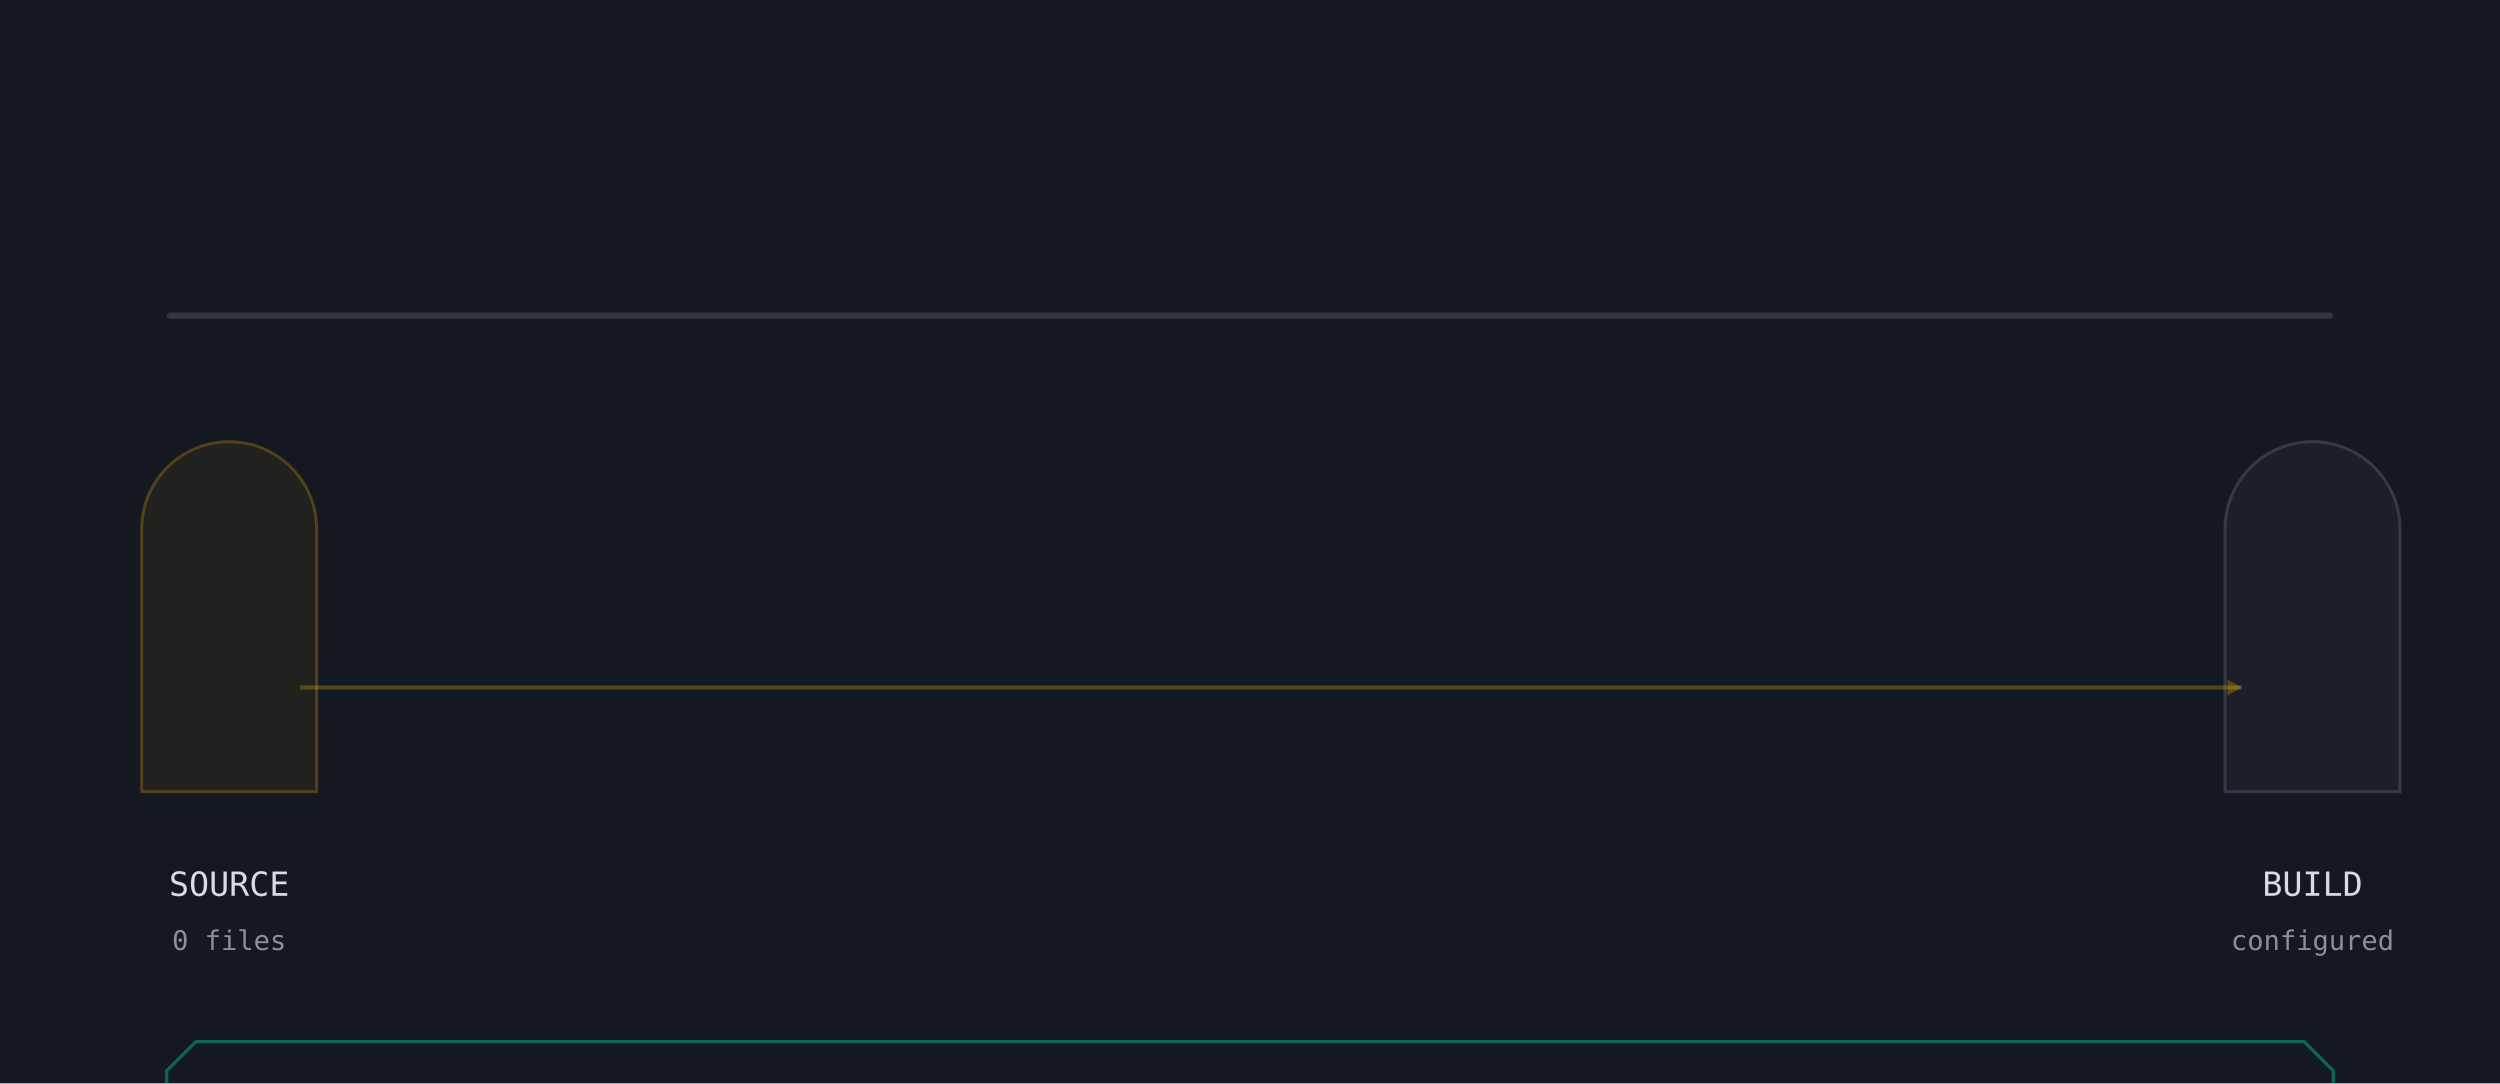
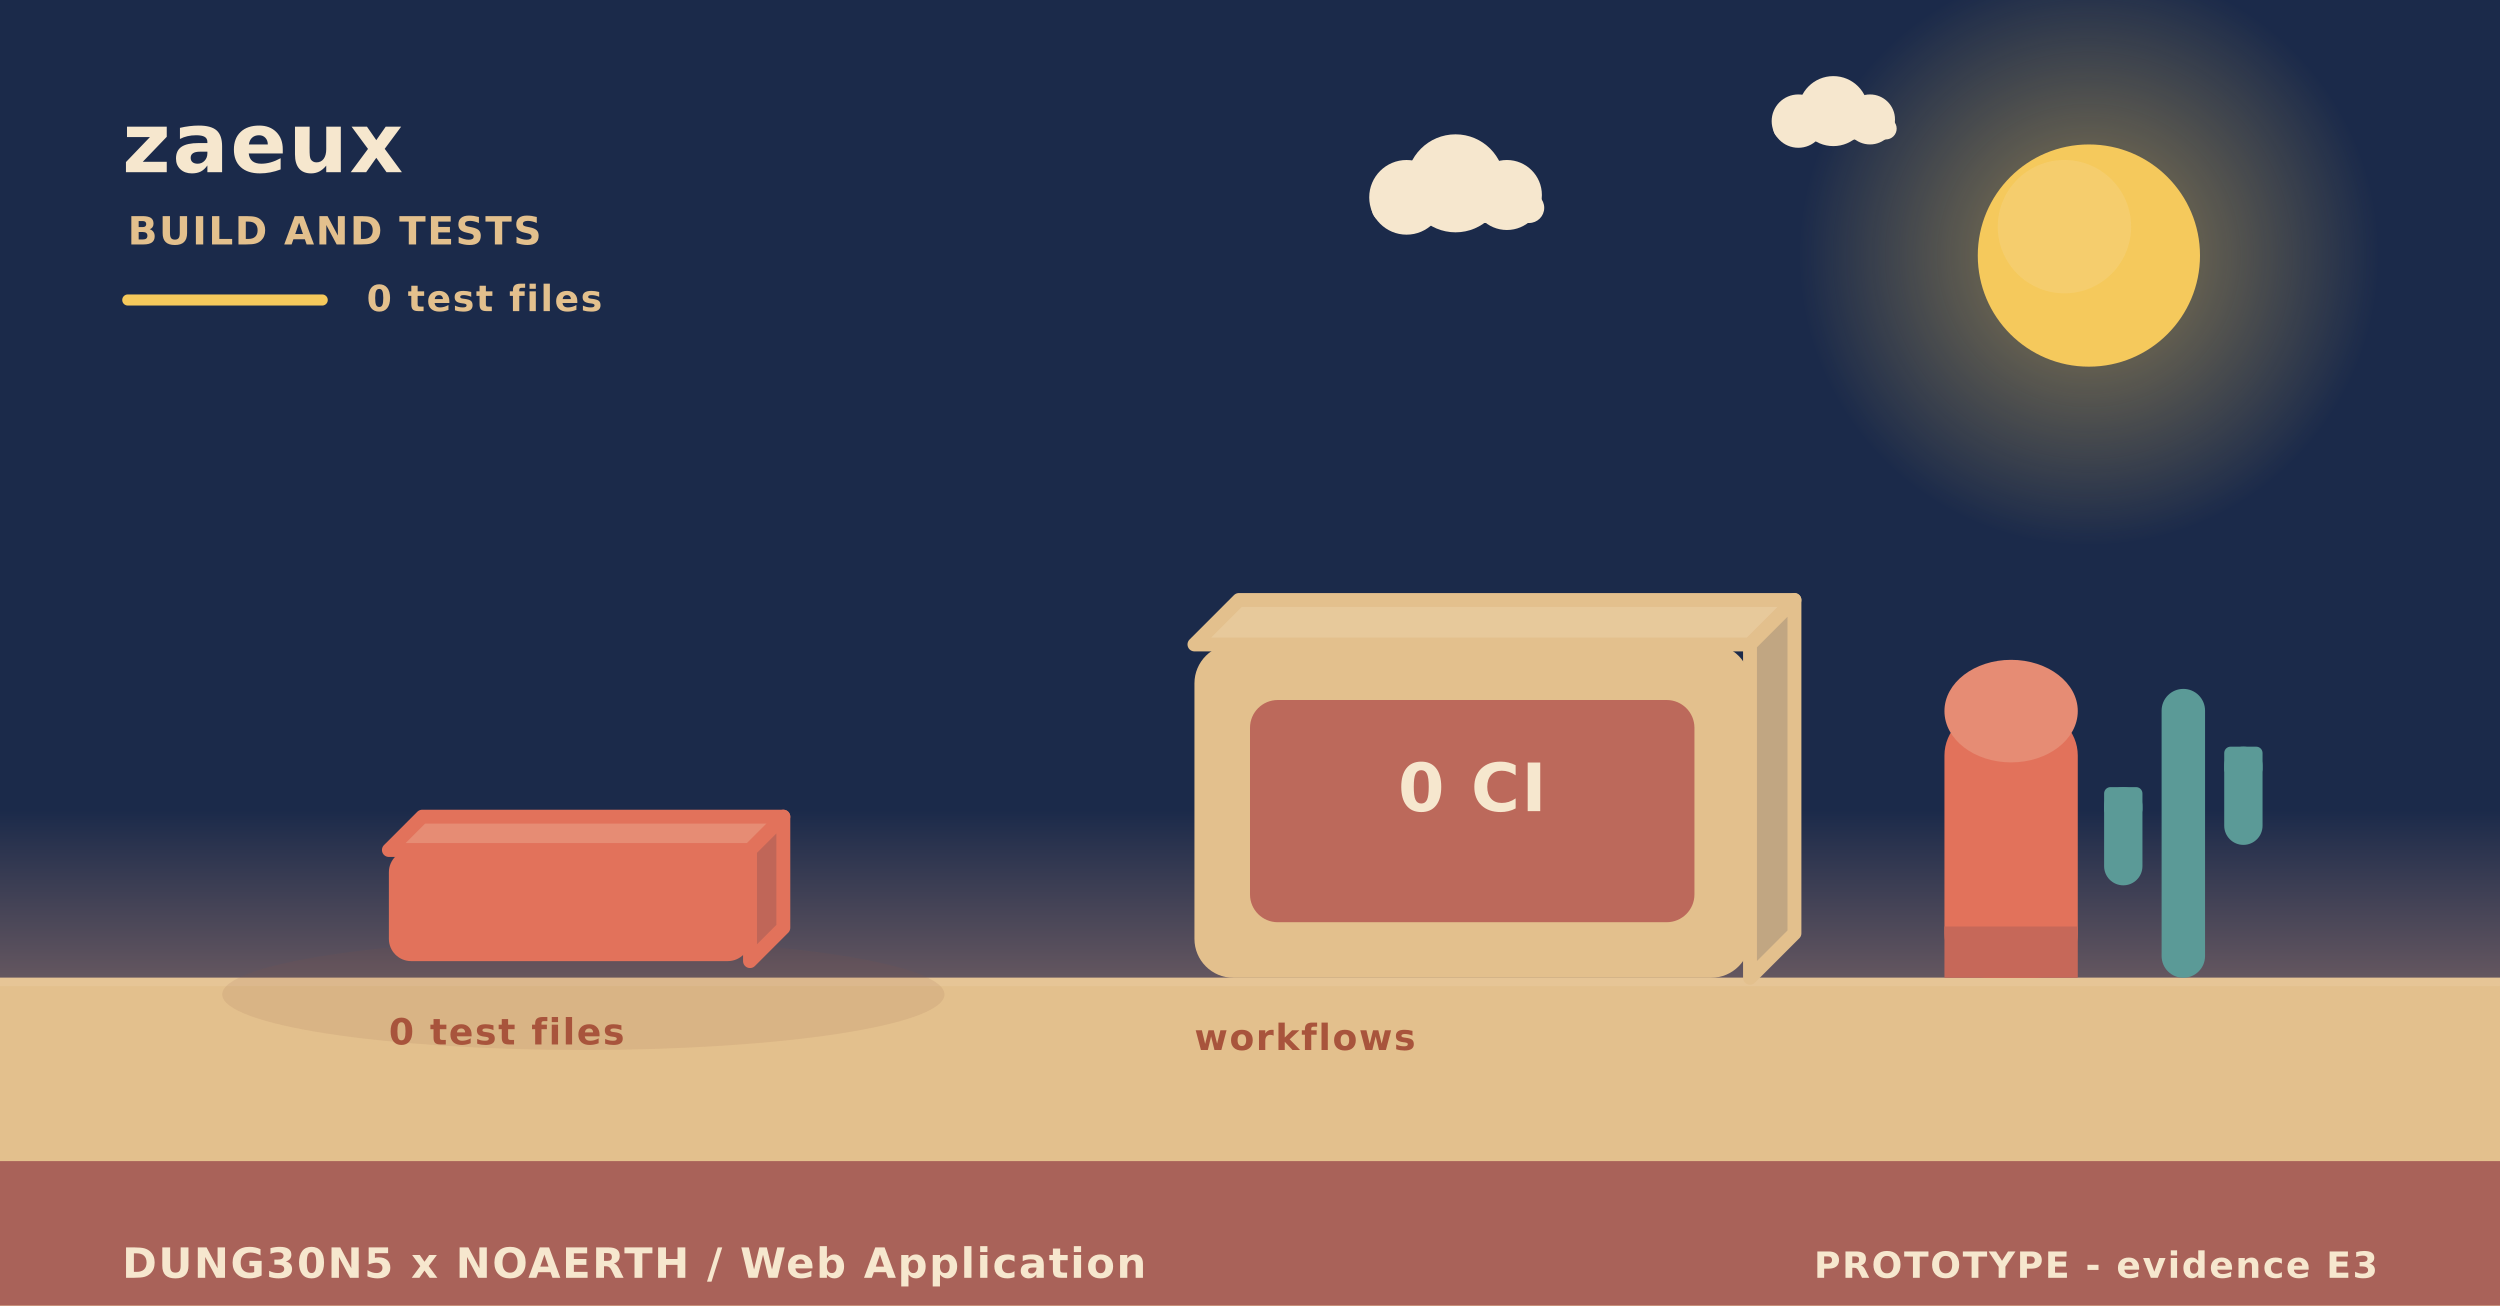
- <svg xmlns="http://www.w3.org/2000/svg" viewBox="0 0 1200 520" width="1200" height="520" role="img" aria-label="zaeux build evidence">
-   <rect width="1200" height="520" fill="#141821" />
-   <defs>
-     <linearGradient id="gb" x1="0" y1="0" x2="1" y2="1">
-       <stop offset="0%" stop-color="#ffb703" />
-       <stop offset="100%" stop-color="#8d99ae" />
-     </linearGradient>
-   </defs>
-   <rect x="80.00" y="150.00" width="1040.00" height="3.00" rx="2.00" fill="rgba(238,241,246,0.140)" opacity="1.00" />
-   <path d="M68.00,380.00 L68.00,254.00 A42.00,42.00 0 0 1 152.00,254.00 L152.00,380.00 Z" fill="rgba(255,183,3,0.100)" opacity="0.55" stroke="rgba(255,183,3,0.450)" stroke-width="1.4" />
-   <polygon points="-192.26,189.00 -136.83,221.00 -136.83,157.00 -192.26,125.00" fill="#037c5d" opacity="0.95" />
-   <polygon points="-247.68,221.00 -192.26,253.00 -192.26,189.00 -247.68,157.00" fill="#6e7788" opacity="0.95" />
-   <polygon points="-192.26,125.00 -136.83,157.00 -192.26,189.00 -247.68,157.00" fill="#ffb703" opacity="0.95" />
-   <text x="110" y="430" font-family="ui-monospace,Menlo,monospace" font-size="16" fill="rgba(238,241,246,0.900)" text-anchor="middle">SOURCE</text>
-   <text x="110" y="456" font-family="ui-monospace,Menlo,monospace" font-size="13" fill="rgba(238,241,246,0.550)" text-anchor="middle">0 files</text>
-   <path d="M1068.00,380.00 L1068.00,254.00 A42.00,42.00 0 0 1 1152.00,254.00 L1152.00,380.00 Z" fill="rgba(141,153,174,0.100)" opacity="0.55" stroke="rgba(141,153,174,0.450)" stroke-width="1.4" />
-   <polygon points="673.77,689.00 729.19,721.00 729.19,657.00 673.77,625.00" fill="#037c5d" opacity="0.95" />
-   <polygon points="618.34,721.00 673.77,753.00 673.77,689.00 618.34,657.00" fill="#6e7788" opacity="0.95" />
-   <polygon points="673.77,625.00 729.19,657.00 673.77,689.00 618.34,657.00" fill="#8d99ae" opacity="0.95" />
-   <text x="1110" y="430" font-family="ui-monospace,Menlo,monospace" font-size="16" fill="rgba(238,241,246,0.900)" text-anchor="middle">BUILD</text>
-   <text x="1110" y="456" font-family="ui-monospace,Menlo,monospace" font-size="13" fill="rgba(238,241,246,0.550)" text-anchor="middle">configured</text>
-   <line x1="144.00" y1="330.00" x2="1076.00" y2="330.00" stroke="rgba(255,183,3,0.500)" stroke-width="2.00" opacity="0.55" />
-   <polygon points="1076.00,330.00 1069.20,326.20 1069.20,333.80" fill="rgba(255,183,3,0.500)" opacity="0.55" />
-   <path d="M94.00,500.00 H1106.00 L1120.00,514.00 V546.00 L1106.00,560.00 H94.00 L80.00,546.00 V514.00 Z" fill="none" stroke="rgba(6,214,160,0.500)" stroke-width="1.60" opacity="0.80" />
-   <text x="600" y="536" font-family="ui-monospace,Menlo,monospace" font-size="16" fill="rgba(6,214,160,0.950)" text-anchor="middle">no test suite present in this repository — shown as measured, not implied</text>
+ <svg xmlns="http://www.w3.org/2000/svg" width="900" height="470" viewBox="0 0 900 470" role="img" aria-label="zaeux - how it is verified">
+   <linearGradient id="skyb" x1="0" y1="0" x2="0" y2="1">
+     <stop offset="0" stop-color="#1b2a4a" />
+     <stop offset="0.62" stop-color="#1b2a4a" />
+     <stop offset="1" stop-color="#f3ad8a" />
+   </linearGradient>
+   <rect width="900" height="470" fill="url(#skyb)" />
+   <radialGradient id="sunb">
+     <stop offset="0.35" stop-color="#f5c95c" stop-opacity="0.34" />
+     <stop offset="1" stop-color="#f5c95c" stop-opacity="0" />
+   </radialGradient>
+   <circle cx="752" cy="92" r="104" fill="url(#sunb)" />
+   <circle cx="752" cy="92" r="40" fill="#f5c95c" />
+   <circle cx="743.2" cy="81.6" r="24" fill="#f5d27e" opacity="0.5" />
+   <g>
+     <circle cx="524" cy="66" r="17.64" fill="#f6e7ce" />
+     <circle cx="506.36" cy="71.04" r="13.44" fill="#f6e7ce" />
+     <circle cx="542.48" cy="70.2" r="12.6" fill="#f6e7ce" />
+     <rect x="493.76" y="69.36" width="62.16" height="10.92" rx="5.46" fill="#f6e7ce" />
+   </g>
+   <g>
+     <circle cx="660" cy="40" r="12.6" fill="#f6e7ce" />
+     <circle cx="647.4" cy="43.6" r="9.6" fill="#f6e7ce" />
+     <circle cx="673.2" cy="43" r="9" fill="#f6e7ce" />
+     <rect x="638.4" y="42.4" width="44.4" height="7.8" rx="3.9" fill="#f6e7ce" />
+   </g>
+   <rect x="0" y="352" width="900" height="118" fill="#e3c08d" />
+   <rect x="0" y="352" width="900" height="3" fill="#e6c596" />
+   <text x="44" y="62" font-family="Verdana,DejaVu Sans,sans-serif" font-size="30" font-weight="700" letter-spacing="0.6" fill="#f6e7ce" text-anchor="start">zaeux</text>
+   <text x="46" y="88" font-family="Verdana,DejaVu Sans,sans-serif" font-size="14" font-weight="700" letter-spacing="0.6" fill="#e3c08d" text-anchor="start">BUILD AND TESTS</text>
+   <rect x="44" y="106" width="74" height="4" rx="2" fill="#f5c95c" />
+   <text x="132" y="112" font-family="Verdana,DejaVu Sans,sans-serif" font-size="13" font-weight="700" letter-spacing="0.6" fill="#e3c08d" text-anchor="start">0 test files</text>
+   <ellipse cx="210" cy="358" rx="130" ry="20" fill="rgba(138,90,68,0.11)" />
+   <path d="M140,306 L270,306 L282,294 L152,294 Z" fill="#e68c74" stroke="#e2725b" stroke-width="5" stroke-linejoin="round" />
+   <path d="M270,306 L282,294 L282,334 L270,346 Z" fill="#c06658" stroke="#e2725b" stroke-width="5" stroke-linejoin="round" />
+   <rect x="140" y="306" width="130" height="40" rx="8" fill="#e2725b" />
+   <text x="140" y="376" font-family="Verdana,DejaVu Sans,sans-serif" font-size="13" font-weight="700" letter-spacing="0.6" fill="#a8543c" text-anchor="start">0 test files</text>
+   <path d="M430,232 L630,232 L646,216 L446,216 Z" fill="#e7c99b" stroke="#e3c08d" stroke-width="5" stroke-linejoin="round" />
+   <path d="M630,232 L646,216 L646,336 L630,352 Z" fill="#c1a682" stroke="#e3c08d" stroke-width="5" stroke-linejoin="round" />
+   <rect x="430" y="232" width="200" height="120" rx="14" fill="#e3c08d" />
+   <rect x="450" y="252" width="160" height="80" rx="10" fill="#ba6458" opacity="0.94" />
+   <text x="530" y="292" font-family="Verdana,DejaVu Sans,sans-serif" font-size="24" font-weight="700" letter-spacing="0.6" fill="#f6e7ce" text-anchor="middle">0 CI</text>
+   <text x="430" y="378" font-family="Verdana,DejaVu Sans,sans-serif" font-size="13" font-weight="700" letter-spacing="0.6" fill="#a8543c" text-anchor="start">workflows</text>
+   <rect x="700" y="256" width="48" height="96" rx="16" fill="#e2725b" />
+   <ellipse cx="724" cy="256" rx="24" ry="18.46" fill="#e68c74" />
+   <rect x="700" y="333.54" width="48" height="18.46" fill="#c66859" />
+   <rect x="778.18" y="248" width="15.64" height="104" rx="7.82" fill="#5b9a97" />
+   <rect x="757.48" y="283.36" width="13.8" height="35.36" rx="6.9" fill="#5b9a97" />
+   <rect x="757.48" y="283.36" width="13.8" height="10.4" rx="2.3" fill="#5b9a97" />
+   <rect x="800.72" y="268.8" width="13.8" height="35.36" rx="6.9" fill="#5b9a97" />
+   <rect x="800.72" y="268.8" width="13.8" height="10.4" rx="2.3" fill="#5b9a97" />
+   <rect x="0" y="418" width="900" height="52" rx="0" fill="#a65c56" opacity="0.94" />
+   <text x="44" y="460" font-family="Verdana,DejaVu Sans,sans-serif" font-size="15" font-weight="700" letter-spacing="0.6" fill="#f6e7ce" text-anchor="start">DUNG30N5 x NOAERTH  /  Web Application</text>
+   <text x="856" y="460" font-family="Verdana,DejaVu Sans,sans-serif" font-size="13" font-weight="700" letter-spacing="0.6" fill="#f6e7ce" text-anchor="end">PROTOTYPE  -  evidence E3</text>
</svg>
